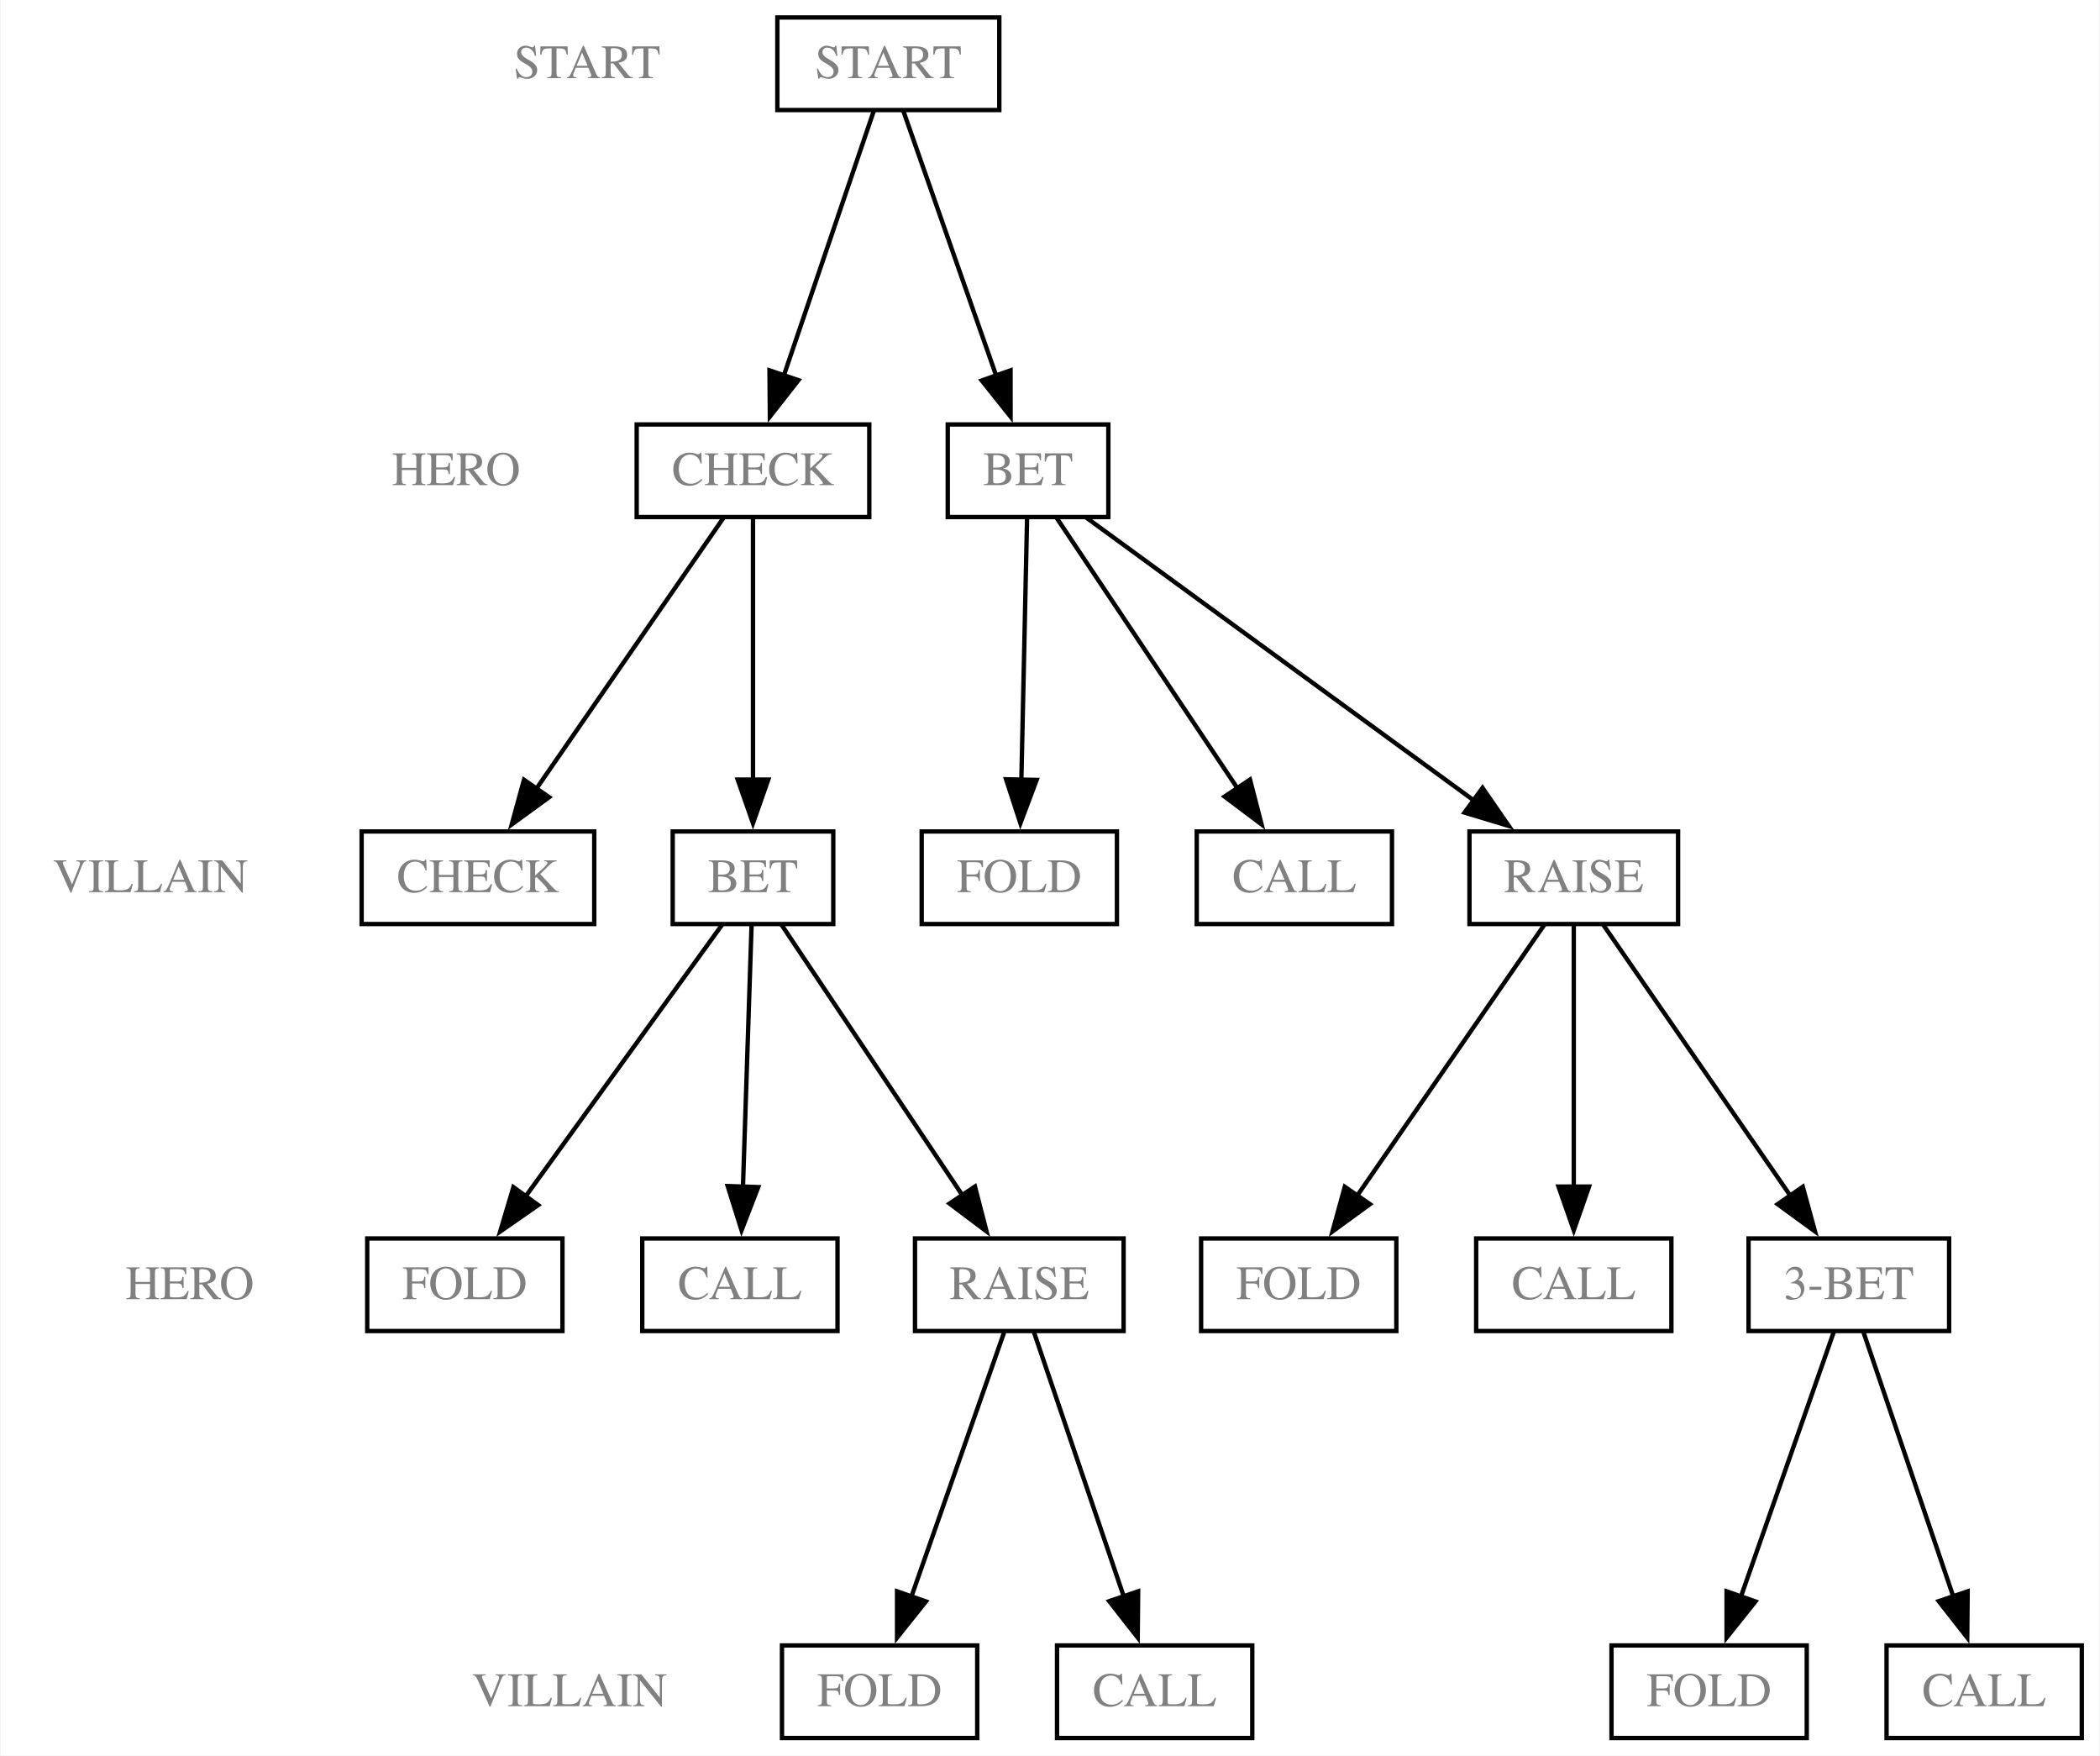
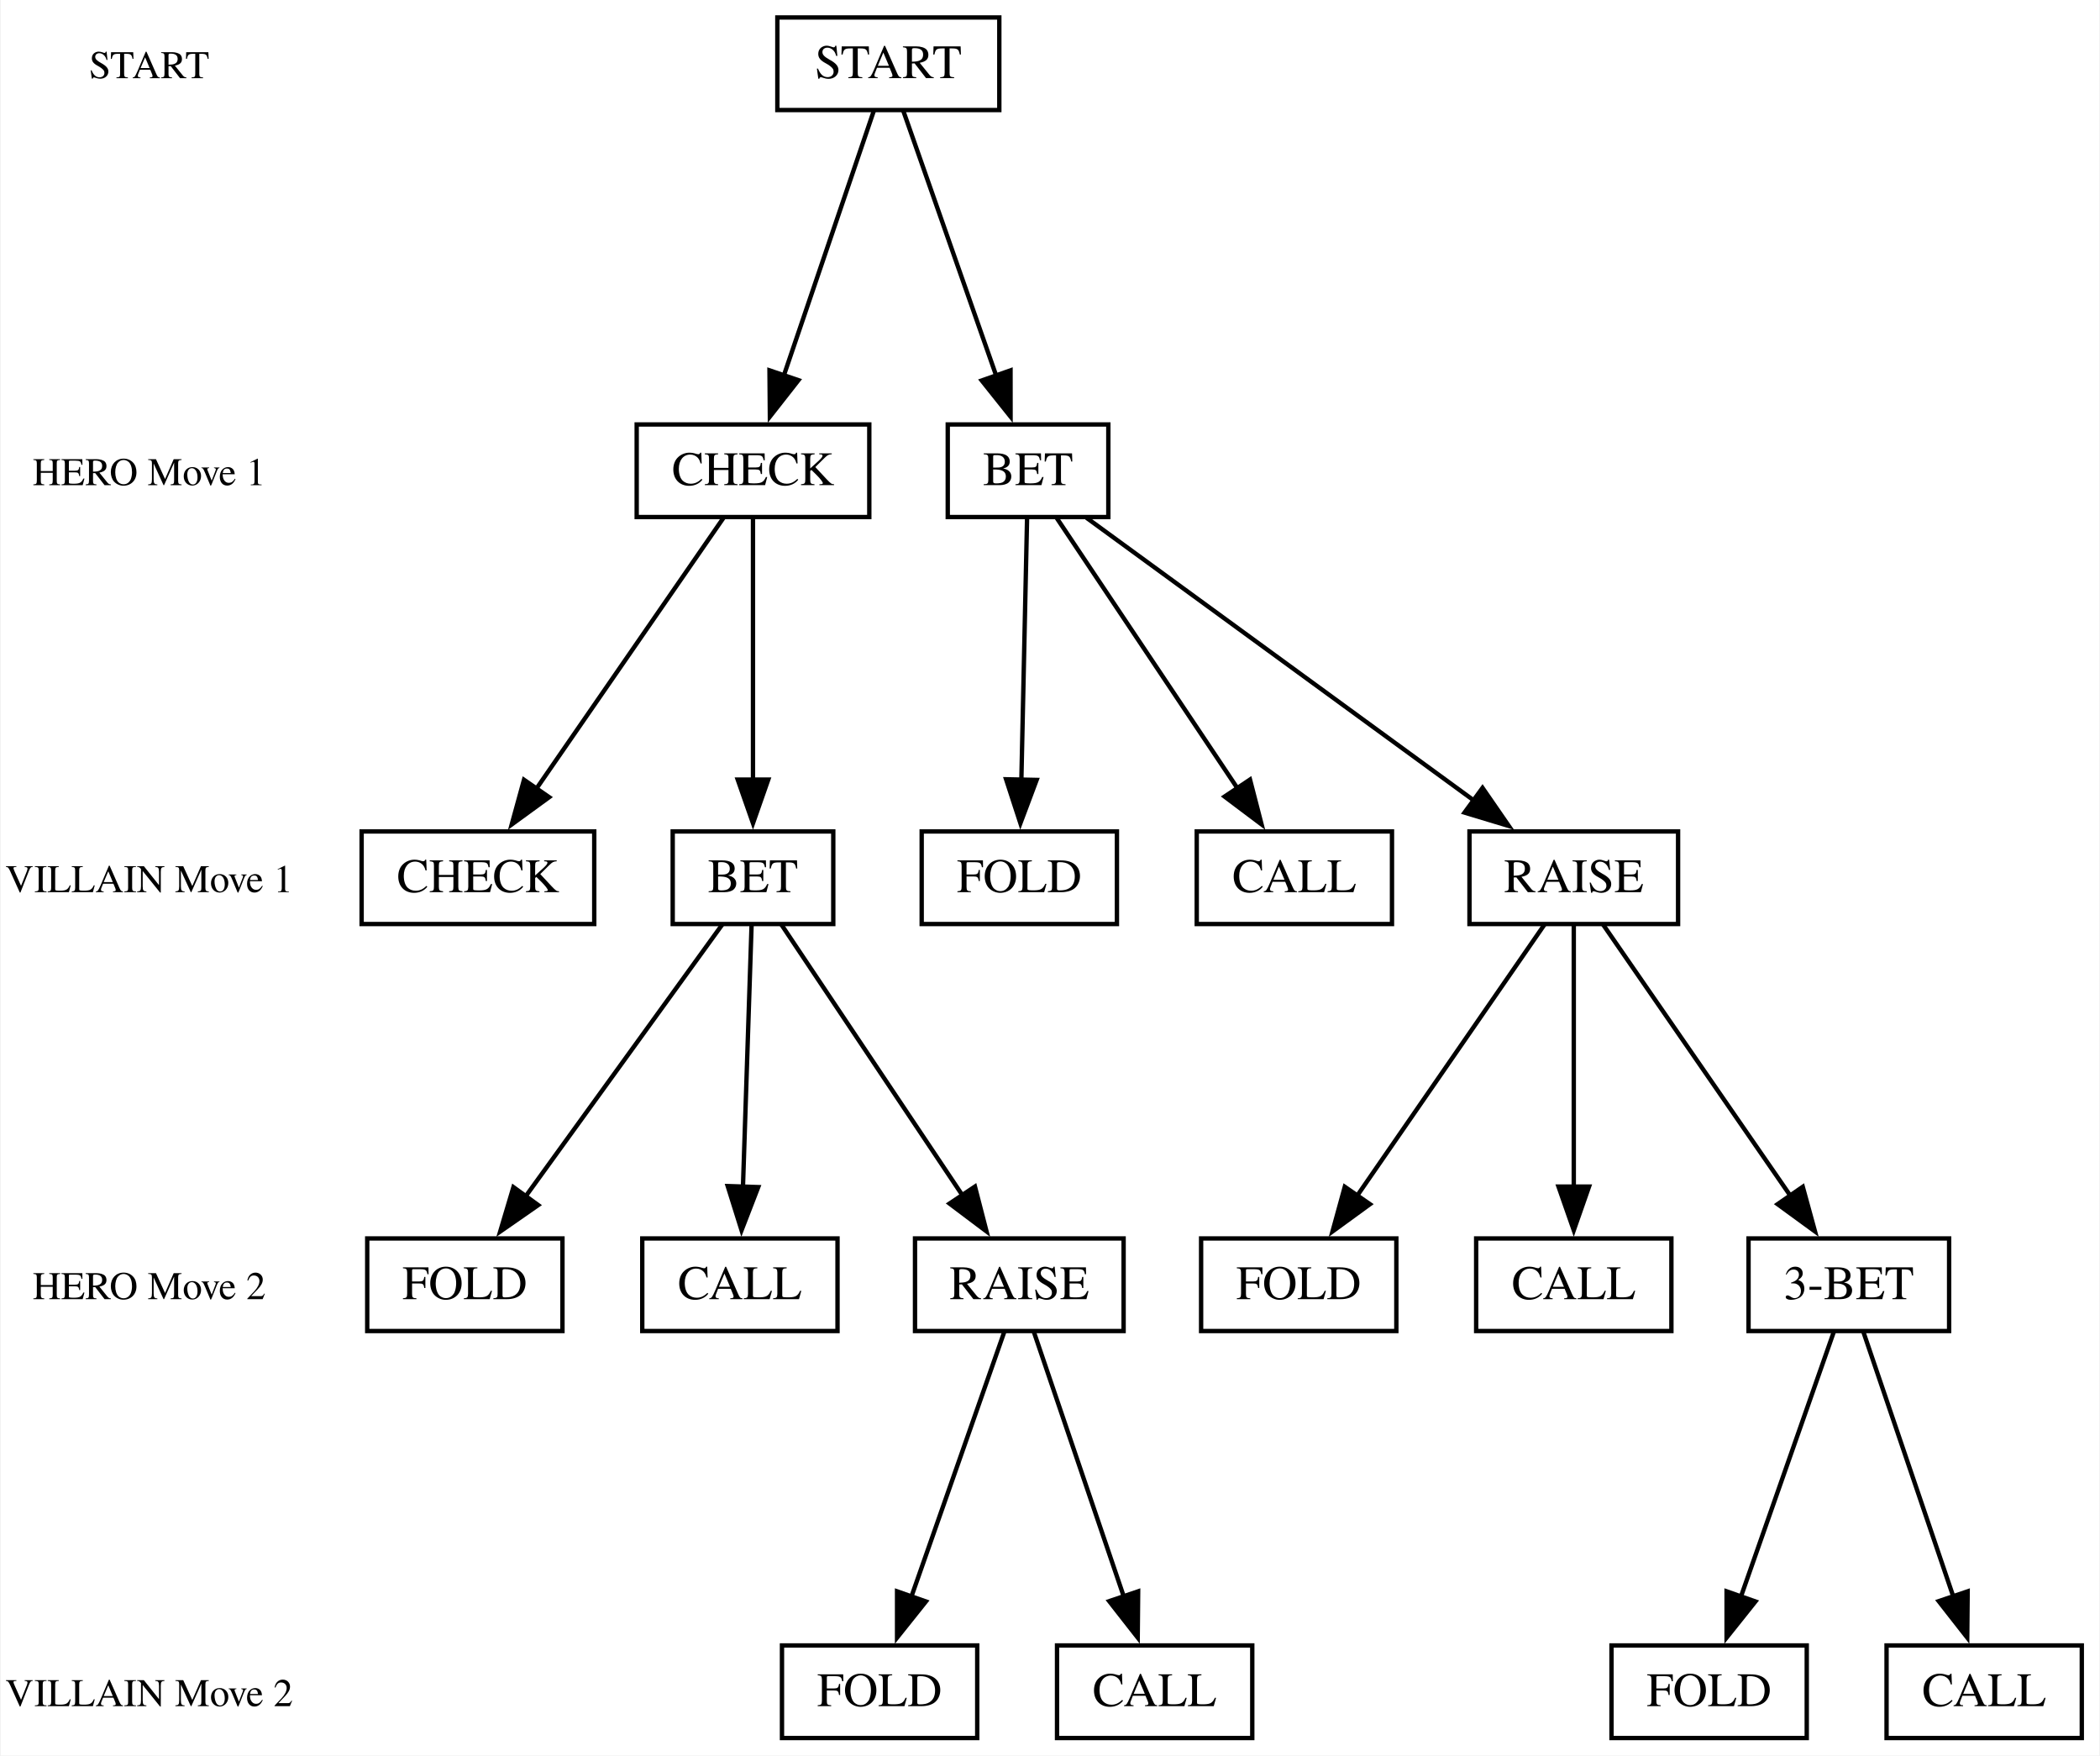
<svg xmlns="http://www.w3.org/2000/svg" width="481pt" height="402pt" viewBox="0.00 0.00 480.66 402.00">
  <g id="graph0" class="graph" transform="scale(1 1) rotate(0) translate(4 398)">
    <polygon fill="white" stroke="none" points="-4,4 -4,-398 476.66,-398 476.66,4 -4,4" />
    <g id="node1" class="node">
-       <text text-anchor="middle" x="130.3" y="-380.1" font-family="Times,serif" font-size="11.00" fill="gray">START</text>
+       <text text-anchor="middle" x="30" y="-380.1" font-family="Times,serif" font-size="9.00">START</text>
    </g>
    <g id="node2" class="node">
-       <text text-anchor="middle" x="100.3" y="-286.9" font-family="Times,serif" font-size="11.00" fill="gray">HERO</text>
+       <text text-anchor="middle" x="30" y="-286.9" font-family="Times,serif" font-size="9.00">HERO Move 1</text>
    </g>
    <g id="node3" class="node">
-       <text text-anchor="middle" x="30.3" y="-193.7" font-family="Times,serif" font-size="11.00" fill="gray">VILLAIN</text>
+       <text text-anchor="middle" x="30" y="-193.7" font-family="Times,serif" font-size="9.00">VILLAIN Move 1</text>
    </g>
    <g id="node4" class="node">
-       <text text-anchor="middle" x="39.3" y="-100.5" font-family="Times,serif" font-size="11.00" fill="gray">HERO</text>
+       <text text-anchor="middle" x="30" y="-100.5" font-family="Times,serif" font-size="9.00">HERO Move 2</text>
    </g>
    <g id="node5" class="node">
-       <text text-anchor="middle" x="126.3" y="-7.3" font-family="Times,serif" font-size="11.00" fill="gray">VILLAIN</text>
+       <text text-anchor="middle" x="30" y="-7.3" font-family="Times,serif" font-size="9.00">VILLAIN Move 2</text>
    </g>
    <g id="node6" class="node">
      <polygon fill="none" stroke="black" points="224.72,-394 173.88,-394 173.88,-372.8 224.72,-372.8 224.72,-394" />
-       <text text-anchor="middle" x="199.3" y="-380.1" font-family="Times,serif" font-size="11.00" fill="gray">START</text>
+       <text text-anchor="middle" x="199.3" y="-380.1" font-family="Times,serif" font-size="11.00">START</text>
    </g>
    <g id="node7" class="node">
      <polygon fill="none" stroke="black" points="194.94,-300.8 141.66,-300.8 141.66,-279.6 194.94,-279.6 194.94,-300.8" />
-       <text text-anchor="middle" x="168.3" y="-286.9" font-family="Times,serif" font-size="11.00" fill="gray">CHECK</text>
+       <text text-anchor="middle" x="168.3" y="-286.9" font-family="Times,serif" font-size="11.00">CHECK</text>
    </g>
    <g id="edge1" class="edge">
      <path fill="none" stroke="black" d="M195.98,-372.64C191.09,-358.25 181.82,-330.99 175.36,-311.99" />
      <polygon fill="black" stroke="black" points="178.71,-310.94 172.17,-302.6 172.08,-313.19 178.71,-310.94" />
    </g>
    <g id="node8" class="node">
      <polygon fill="none" stroke="black" points="249.69,-300.8 212.91,-300.8 212.91,-279.6 249.69,-279.6 249.69,-300.8" />
-       <text text-anchor="middle" x="231.3" y="-286.9" font-family="Times,serif" font-size="11.00" fill="gray">BET</text>
+       <text text-anchor="middle" x="231.3" y="-286.9" font-family="Times,serif" font-size="11.00">BET</text>
    </g>
    <g id="edge2" class="edge">
      <path fill="none" stroke="black" d="M202.72,-372.64C207.77,-358.25 217.34,-330.99 224,-311.99" />
      <polygon fill="black" stroke="black" points="227.29,-313.19 227.3,-302.59 220.69,-310.87 227.29,-313.19" />
    </g>
    <g id="node9" class="node">
      <polygon fill="none" stroke="black" points="131.94,-207.6 78.66,-207.6 78.66,-186.4 131.94,-186.4 131.94,-207.6" />
-       <text text-anchor="middle" x="105.3" y="-193.7" font-family="Times,serif" font-size="11.00" fill="gray">CHECK</text>
+       <text text-anchor="middle" x="105.3" y="-193.7" font-family="Times,serif" font-size="11.00">CHECK</text>
    </g>
    <g id="edge3" class="edge">
      <path fill="none" stroke="black" d="M161.56,-279.44C151.33,-264.64 131.71,-236.23 118.55,-217.19" />
      <polygon fill="black" stroke="black" points="121.61,-215.45 113.04,-209.21 115.85,-219.43 121.61,-215.45" />
    </g>
    <g id="node10" class="node">
      <polygon fill="none" stroke="black" points="186.69,-207.6 149.91,-207.6 149.91,-186.4 186.69,-186.4 186.69,-207.6" />
-       <text text-anchor="middle" x="168.3" y="-193.7" font-family="Times,serif" font-size="11.00" fill="gray">BET</text>
+       <text text-anchor="middle" x="168.3" y="-193.7" font-family="Times,serif" font-size="11.00">BET</text>
    </g>
    <g id="edge4" class="edge">
      <path fill="none" stroke="black" d="M168.3,-279.44C168.3,-265.18 168.3,-238.3 168.3,-219.33" />
      <polygon fill="black" stroke="black" points="171.8,-219.48 168.3,-209.48 164.8,-219.48 171.8,-219.48" />
    </g>
    <g id="node11" class="node">
      <polygon fill="none" stroke="black" points="251.66,-207.6 206.94,-207.6 206.94,-186.4 251.66,-186.4 251.66,-207.6" />
-       <text text-anchor="middle" x="229.3" y="-193.7" font-family="Times,serif" font-size="11.00" fill="gray">FOLD</text>
+       <text text-anchor="middle" x="229.3" y="-193.7" font-family="Times,serif" font-size="11.00">FOLD</text>
    </g>
    <g id="edge5" class="edge">
      <path fill="none" stroke="black" d="M231.08,-279.44C230.77,-265.18 230.18,-238.3 229.77,-219.33" />
      <polygon fill="black" stroke="black" points="233.27,-219.4 229.55,-209.48 226.27,-219.55 233.27,-219.4" />
    </g>
    <g id="node12" class="node">
      <polygon fill="none" stroke="black" points="314.66,-207.6 269.94,-207.6 269.94,-186.4 314.66,-186.4 314.66,-207.6" />
-       <text text-anchor="middle" x="292.3" y="-193.7" font-family="Times,serif" font-size="11.00" fill="gray">CALL</text>
+       <text text-anchor="middle" x="292.3" y="-193.7" font-family="Times,serif" font-size="11.00">CALL</text>
    </g>
    <g id="edge6" class="edge">
      <path fill="none" stroke="black" d="M237.83,-279.44C247.68,-264.71 266.55,-236.49 279.29,-217.45" />
      <polygon fill="black" stroke="black" points="282.14,-219.48 284.79,-209.22 276.32,-215.59 282.14,-219.48" />
    </g>
    <g id="node13" class="node">
      <polygon fill="none" stroke="black" points="380.19,-207.6 332.41,-207.6 332.41,-186.4 380.19,-186.4 380.19,-207.6" />
-       <text text-anchor="middle" x="356.3" y="-193.7" font-family="Times,serif" font-size="11.00" fill="gray">RAISE</text>
+       <text text-anchor="middle" x="356.3" y="-193.7" font-family="Times,serif" font-size="11.00">RAISE</text>
    </g>
    <g id="edge7" class="edge">
      <path fill="none" stroke="black" d="M244.68,-279.44C265.9,-263.96 307.53,-233.58 333.52,-214.62" />
      <polygon fill="black" stroke="black" points="335.4,-217.58 341.42,-208.86 331.27,-211.92 335.4,-217.58" />
    </g>
    <g id="node14" class="node">
      <polygon fill="none" stroke="black" points="124.66,-114.4 79.94,-114.4 79.94,-93.2 124.66,-93.2 124.66,-114.4" />
-       <text text-anchor="middle" x="102.3" y="-100.5" font-family="Times,serif" font-size="11.00" fill="gray">FOLD</text>
+       <text text-anchor="middle" x="102.3" y="-100.5" font-family="Times,serif" font-size="11.00">FOLD</text>
    </g>
    <g id="edge8" class="edge">
      <path fill="none" stroke="black" d="M161.23,-186.24C150.52,-171.44 129.96,-143.03 116.19,-123.99" />
      <polygon fill="black" stroke="black" points="119.1,-122.04 110.4,-115.99 113.43,-126.15 119.1,-122.04" />
    </g>
    <g id="node15" class="node">
      <polygon fill="none" stroke="black" points="187.66,-114.4 142.94,-114.4 142.94,-93.2 187.66,-93.2 187.66,-114.4" />
-       <text text-anchor="middle" x="165.3" y="-100.5" font-family="Times,serif" font-size="11.00" fill="gray">CALL</text>
+       <text text-anchor="middle" x="165.3" y="-100.5" font-family="Times,serif" font-size="11.00">CALL</text>
    </g>
    <g id="edge9" class="edge">
      <path fill="none" stroke="black" d="M167.98,-186.24C167.51,-171.98 166.62,-145.1 166,-126.13" />
      <polygon fill="black" stroke="black" points="169.5,-126.16 165.68,-116.28 162.51,-126.39 169.5,-126.16" />
    </g>
    <g id="node16" class="node">
      <polygon fill="none" stroke="black" points="253.19,-114.4 205.41,-114.4 205.41,-93.2 253.19,-93.2 253.19,-114.4" />
-       <text text-anchor="middle" x="229.3" y="-100.5" font-family="Times,serif" font-size="11.00" fill="gray">RAISE</text>
+       <text text-anchor="middle" x="229.3" y="-100.5" font-family="Times,serif" font-size="11.00">RAISE</text>
    </g>
    <g id="edge10" class="edge">
      <path fill="none" stroke="black" d="M174.83,-186.24C184.68,-171.51 203.55,-143.29 216.29,-124.25" />
      <polygon fill="black" stroke="black" points="219.14,-126.28 221.79,-116.02 213.32,-122.39 219.14,-126.28" />
    </g>
    <g id="node17" class="node">
      <polygon fill="none" stroke="black" points="315.66,-114.4 270.94,-114.4 270.94,-93.2 315.66,-93.2 315.66,-114.4" />
-       <text text-anchor="middle" x="293.3" y="-100.5" font-family="Times,serif" font-size="11.00" fill="gray">FOLD</text>
+       <text text-anchor="middle" x="293.3" y="-100.5" font-family="Times,serif" font-size="11.00">FOLD</text>
    </g>
    <g id="edge11" class="edge">
      <path fill="none" stroke="black" d="M349.56,-186.24C339.33,-171.44 319.71,-143.03 306.55,-123.99" />
      <polygon fill="black" stroke="black" points="309.61,-122.25 301.04,-116.01 303.85,-126.23 309.61,-122.25" />
    </g>
    <g id="node18" class="node">
      <polygon fill="none" stroke="black" points="378.66,-114.4 333.94,-114.4 333.94,-93.2 378.66,-93.2 378.66,-114.4" />
-       <text text-anchor="middle" x="356.3" y="-100.5" font-family="Times,serif" font-size="11.00" fill="gray">CALL</text>
+       <text text-anchor="middle" x="356.3" y="-100.5" font-family="Times,serif" font-size="11.00">CALL</text>
    </g>
    <g id="edge12" class="edge">
      <path fill="none" stroke="black" d="M356.3,-186.24C356.3,-171.98 356.3,-145.1 356.3,-126.13" />
      <polygon fill="black" stroke="black" points="359.8,-126.28 356.3,-116.28 352.8,-126.28 359.8,-126.28" />
    </g>
    <g id="node19" class="node">
      <polygon fill="none" stroke="black" points="442.27,-114.4 396.33,-114.4 396.33,-93.2 442.27,-93.2 442.27,-114.4" />
-       <text text-anchor="middle" x="419.3" y="-100.5" font-family="Times,serif" font-size="11.00" fill="gray">3-BET</text>
+       <text text-anchor="middle" x="419.3" y="-100.5" font-family="Times,serif" font-size="11.00">3-BET</text>
    </g>
    <g id="edge13" class="edge">
      <path fill="none" stroke="black" d="M363.04,-186.24C373.26,-171.44 392.89,-143.03 406.04,-123.99" />
      <polygon fill="black" stroke="black" points="408.75,-126.23 411.55,-116.01 402.99,-122.25 408.75,-126.23" />
    </g>
    <g id="node20" class="node">
      <polygon fill="none" stroke="black" points="219.66,-21.2 174.94,-21.2 174.94,0 219.66,0 219.66,-21.2" />
-       <text text-anchor="middle" x="197.3" y="-7.3" font-family="Times,serif" font-size="11.00" fill="gray">FOLD</text>
+       <text text-anchor="middle" x="197.3" y="-7.3" font-family="Times,serif" font-size="11.00">FOLD</text>
    </g>
    <g id="edge14" class="edge">
      <path fill="none" stroke="black" d="M225.87,-93.04C220.82,-78.65 211.26,-51.39 204.59,-32.39" />
      <polygon fill="black" stroke="black" points="207.91,-31.27 201.3,-22.99 201.3,-33.59 207.91,-31.27" />
    </g>
    <g id="node21" class="node">
      <polygon fill="none" stroke="black" points="282.66,-21.2 237.94,-21.2 237.94,0 282.66,0 282.66,-21.2" />
-       <text text-anchor="middle" x="260.3" y="-7.3" font-family="Times,serif" font-size="11.00" fill="gray">CALL</text>
+       <text text-anchor="middle" x="260.3" y="-7.3" font-family="Times,serif" font-size="11.00">CALL</text>
    </g>
    <g id="edge15" class="edge">
      <path fill="none" stroke="black" d="M232.62,-93.04C237.51,-78.65 246.77,-51.39 253.23,-32.39" />
      <polygon fill="black" stroke="black" points="256.52,-33.59 256.42,-23 249.89,-31.34 256.52,-33.59" />
    </g>
    <g id="node22" class="node">
      <polygon fill="none" stroke="black" points="409.66,-21.2 364.94,-21.2 364.94,0 409.66,0 409.66,-21.2" />
-       <text text-anchor="middle" x="387.3" y="-7.3" font-family="Times,serif" font-size="11.00" fill="gray">FOLD</text>
+       <text text-anchor="middle" x="387.3" y="-7.3" font-family="Times,serif" font-size="11.00">FOLD</text>
    </g>
    <g id="edge16" class="edge">
      <path fill="none" stroke="black" d="M415.87,-93.04C410.82,-78.65 401.26,-51.39 394.59,-32.39" />
      <polygon fill="black" stroke="black" points="397.91,-31.27 391.3,-22.99 391.3,-33.59 397.91,-31.27" />
    </g>
    <g id="node23" class="node">
      <polygon fill="none" stroke="black" points="472.66,-21.2 427.94,-21.2 427.94,0 472.66,0 472.66,-21.2" />
-       <text text-anchor="middle" x="450.3" y="-7.3" font-family="Times,serif" font-size="11.00" fill="gray">CALL</text>
+       <text text-anchor="middle" x="450.3" y="-7.3" font-family="Times,serif" font-size="11.00">CALL</text>
    </g>
    <g id="edge17" class="edge">
      <path fill="none" stroke="black" d="M422.62,-93.04C427.51,-78.65 436.77,-51.39 443.23,-32.39" />
      <polygon fill="black" stroke="black" points="446.52,-33.59 446.42,-23 439.89,-31.34 446.52,-33.59" />
    </g>
  </g>
</svg>
